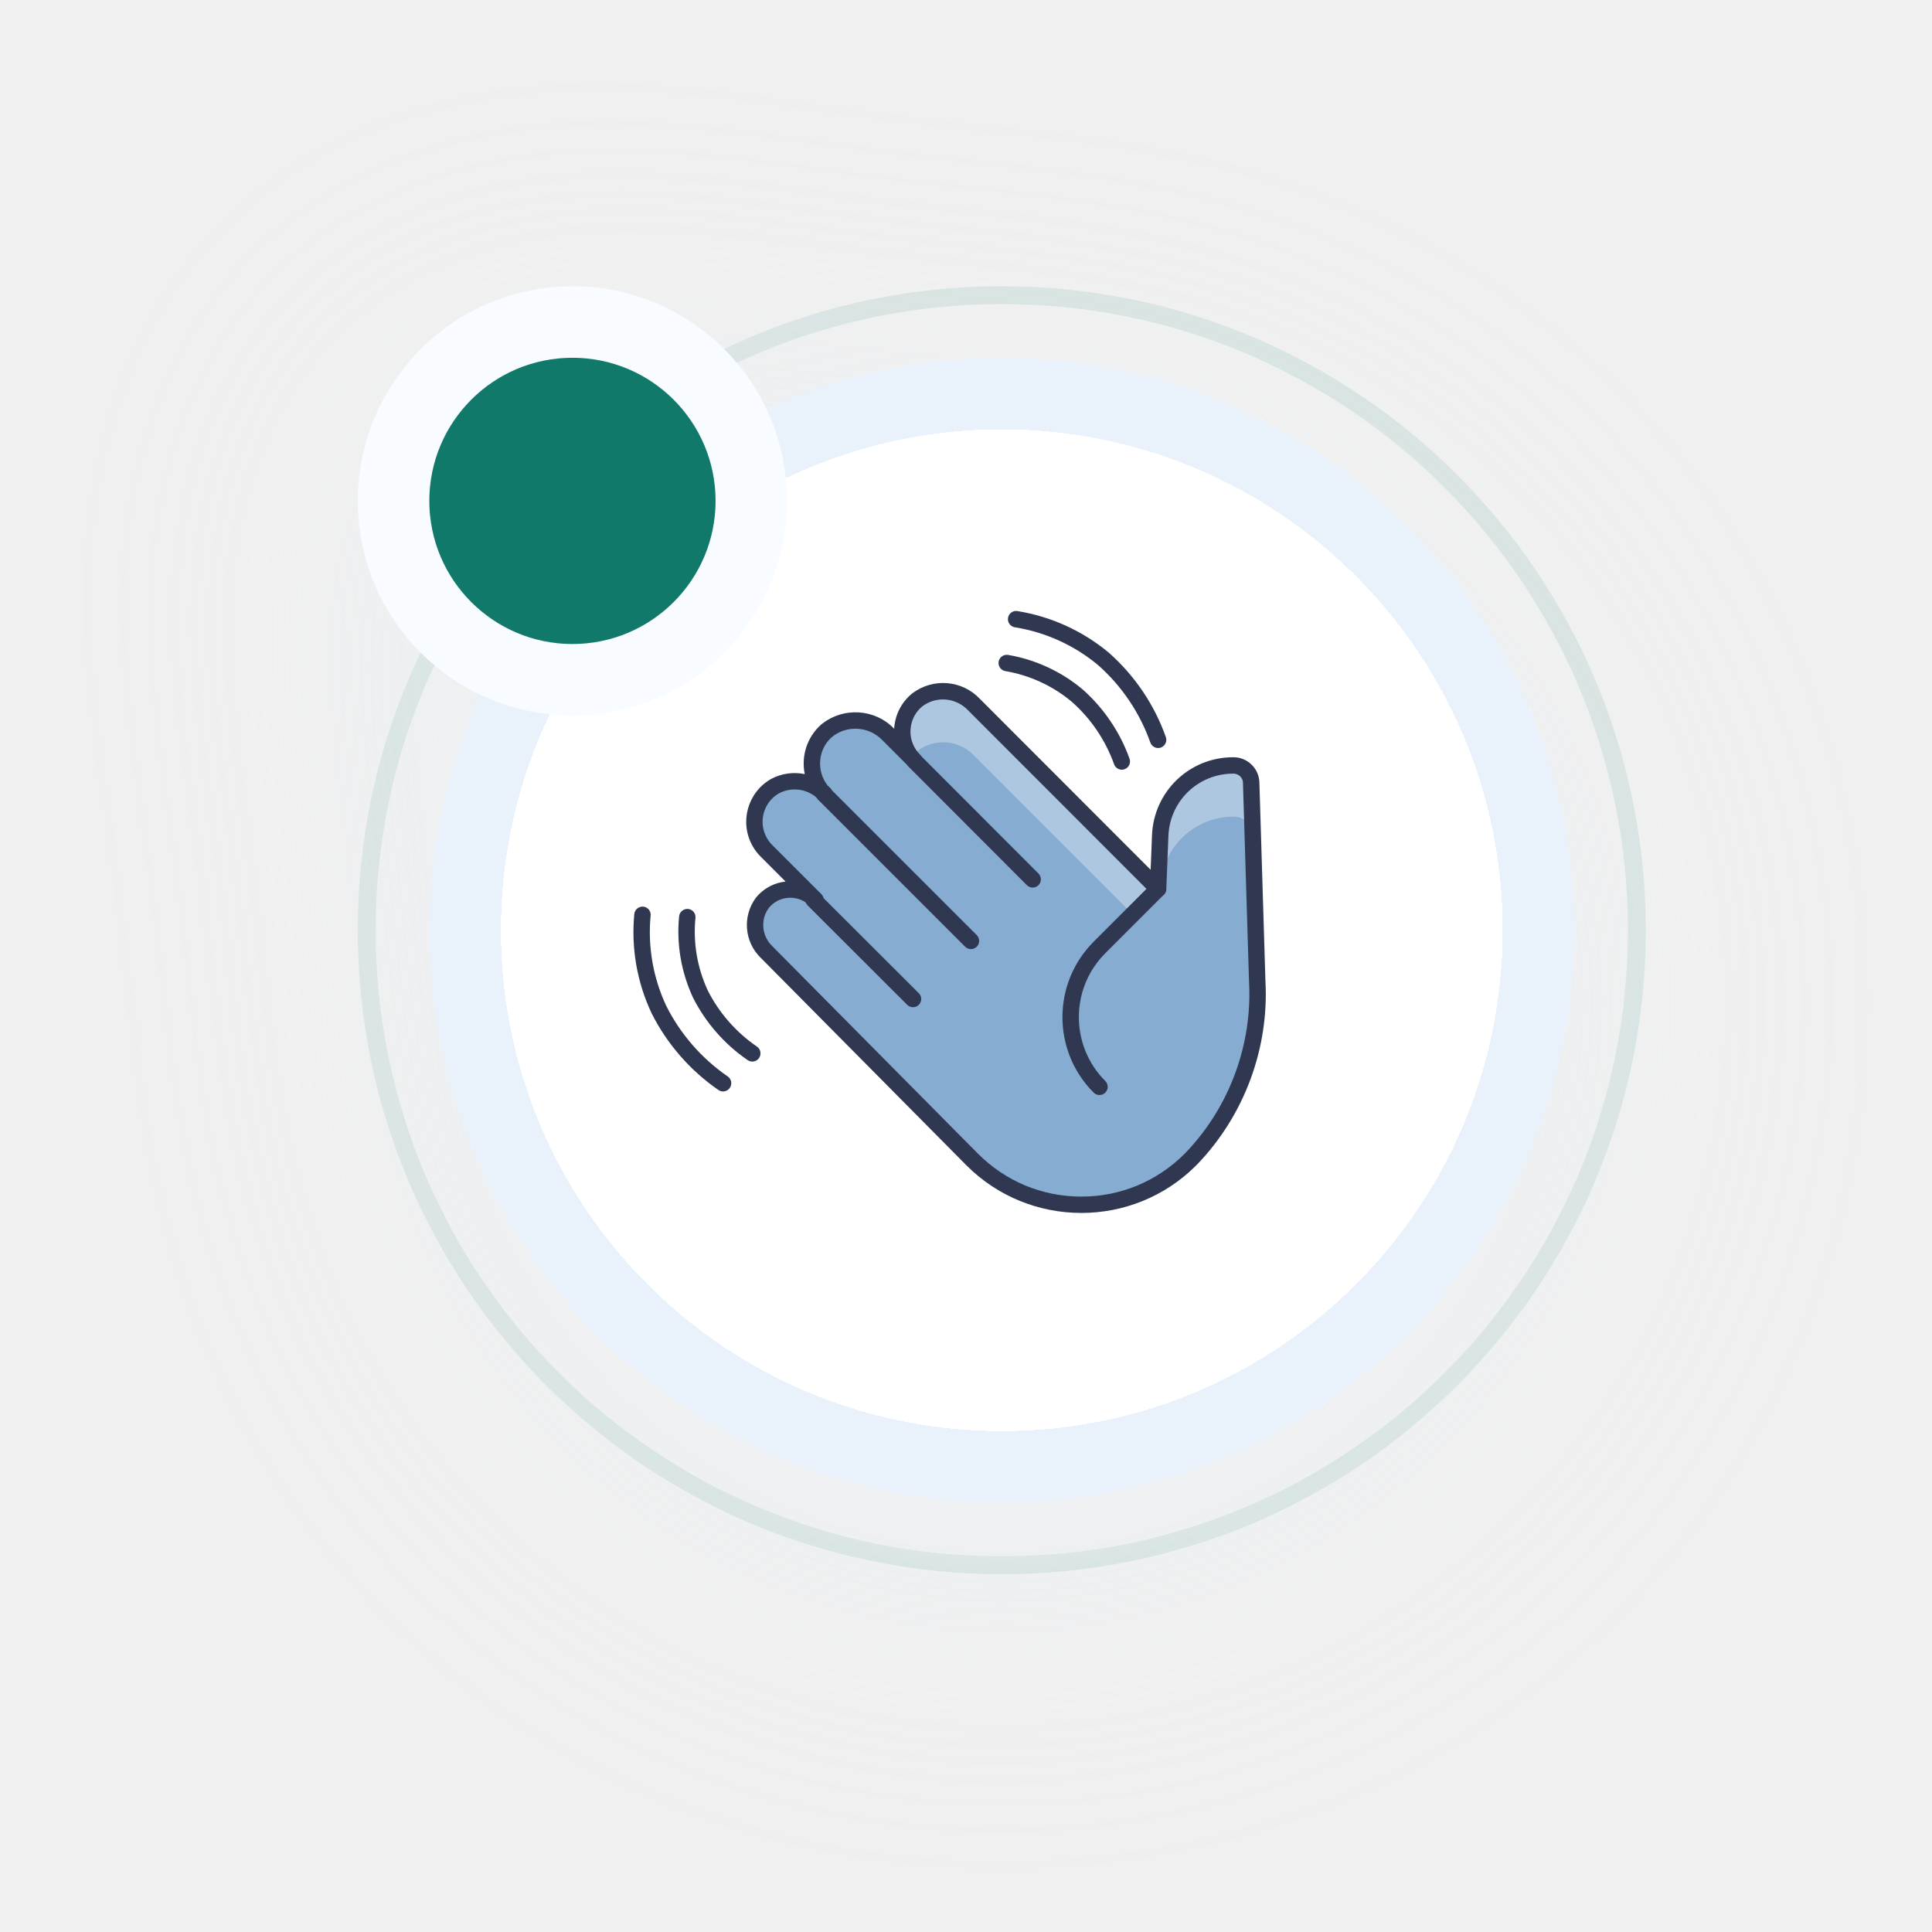
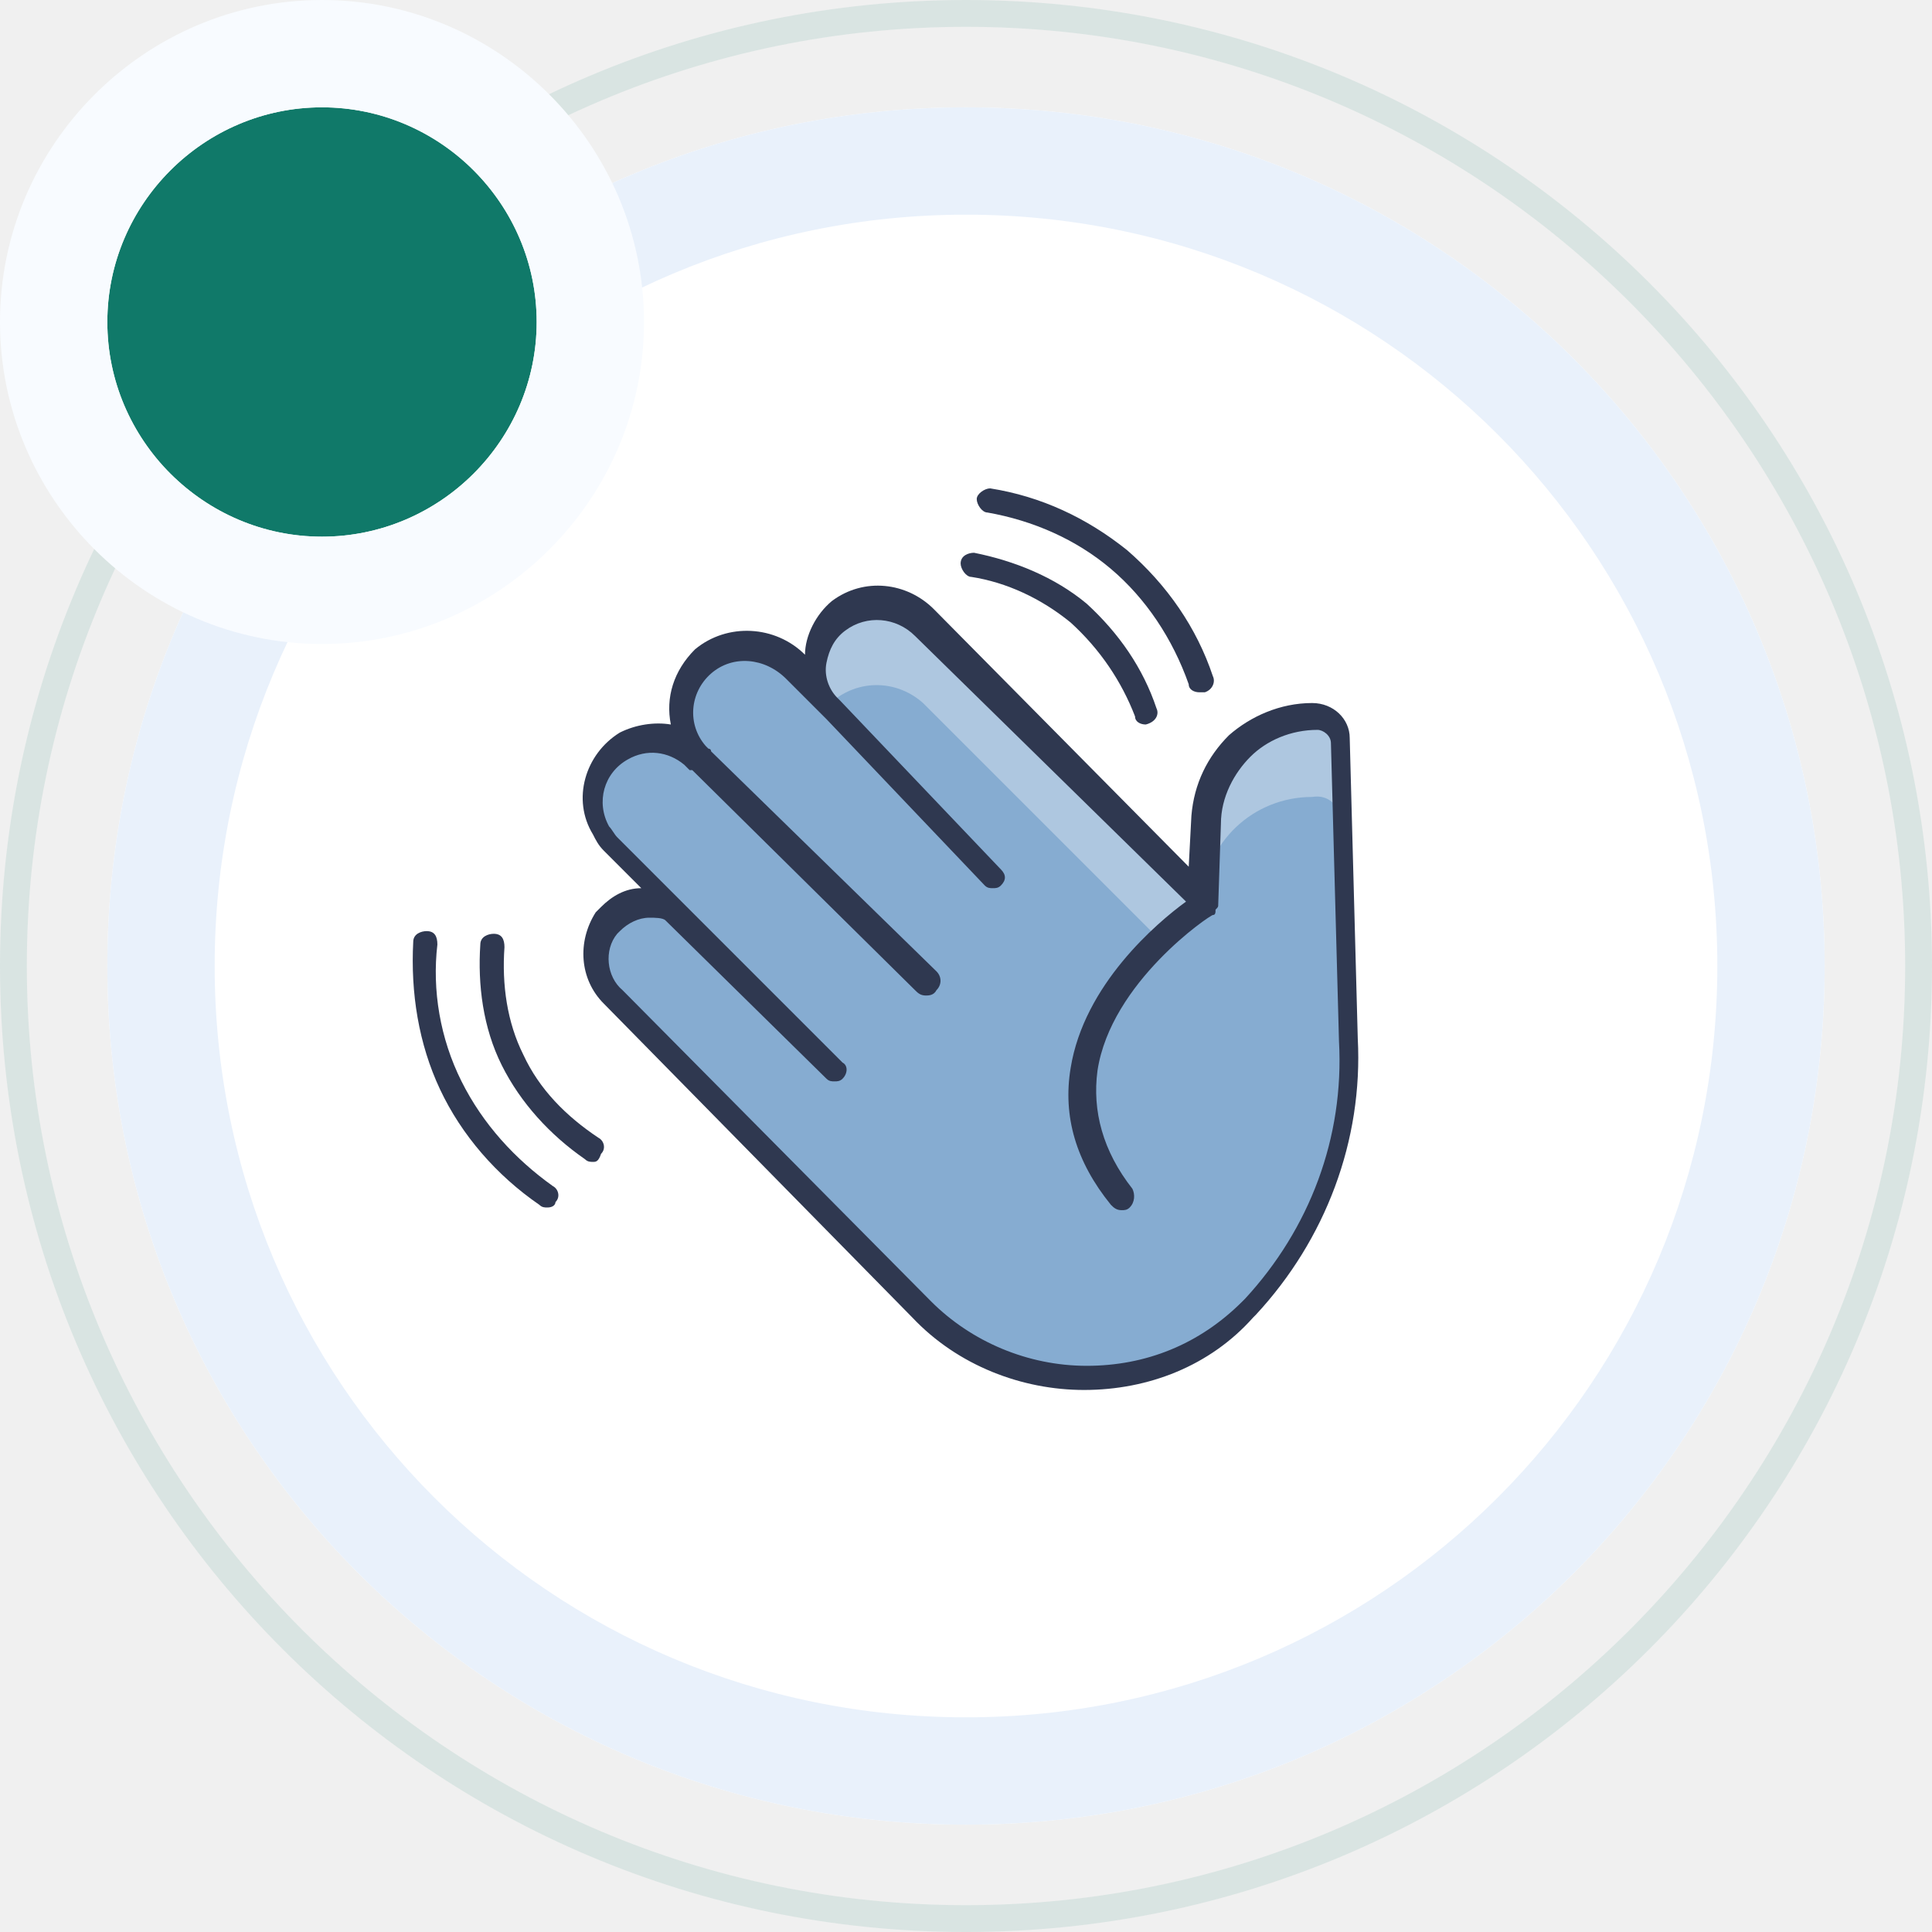
- <svg xmlns="http://www.w3.org/2000/svg" width="108" height="108" viewBox="0 0 108 108" fill="none">
-   <rect x="20.5" y="16.5" width="71" height="71" rx="35.5" stroke="#107969" stroke-opacity="0.1" />
-   <g filter="url(#filter0_d_13108_68651)">
-     <rect x="24" y="20" width="64" height="64" rx="32" fill="white" shape-rendering="crispEdges" />
-     <rect x="26" y="22" width="60" height="60" rx="30" stroke="#E9F1FB" stroke-width="4" shape-rendering="crispEdges" />
-     <path d="M64.858 46.696L64.739 49.688L54.443 39.383C53.611 38.504 52.252 38.389 51.286 39.117C50.305 39.91 50.154 41.349 50.947 42.33C50.999 42.394 51.054 42.454 51.111 42.512L49.653 41.053C48.728 40.091 47.218 40.007 46.193 40.86C45.188 41.767 45.108 43.316 46.015 44.321C46.043 44.352 46.072 44.382 46.101 44.411L46.083 44.366C45.361 43.629 44.239 43.457 43.33 43.944C42.229 44.571 41.845 45.971 42.473 47.073C42.575 47.251 42.699 47.414 42.843 47.559L45.596 50.312C44.811 49.527 43.538 49.528 42.754 50.314C42.709 50.359 42.664 50.408 42.623 50.459C41.995 51.301 42.089 52.479 42.843 53.212L54.342 64.811C57.699 68.184 63.155 68.197 66.527 64.839L66.611 64.756C69.155 62.1 70.484 58.508 70.281 54.836L69.942 43.705C69.903 43.186 69.471 42.785 68.951 42.787C66.757 42.78 64.951 44.506 64.858 46.696V46.696Z" fill="#86ACD1" />
-     <path d="M64.739 49.688L54.443 39.383C53.611 38.504 52.252 38.389 51.286 39.117C50.31 39.91 50.162 41.342 50.955 42.318L50.955 42.319C51.049 42.191 51.16 42.076 51.286 41.98C52.248 41.248 53.606 41.354 54.443 42.227L63.307 51.101L64.739 49.688Z" fill="#AEC7E0" />
-     <path d="M70.024 46.568L69.942 43.705C69.903 43.186 69.471 42.785 68.951 42.787C66.751 42.785 64.946 44.526 64.867 46.724L64.748 49.715L64.867 49.587C64.951 47.391 66.754 45.654 68.951 45.65C69.487 45.645 69.946 46.036 70.024 46.568Z" fill="#AEC7E0" />
-     <path d="M60.449 67.804C58.117 67.804 55.787 66.914 54.016 65.135L42.518 53.535C41.608 52.651 41.492 51.209 42.255 50.185C42.32 50.105 42.374 50.046 42.43 49.99C42.833 49.586 43.354 49.339 43.914 49.28L42.519 47.884C42.344 47.71 42.194 47.514 42.074 47.3C41.322 45.981 41.784 44.297 43.102 43.546C43.693 43.229 44.362 43.145 44.986 43.272C44.785 42.294 45.091 41.236 45.885 40.519C47.103 39.504 48.897 39.604 49.983 40.735L49.984 40.737C50.027 39.991 50.371 39.265 50.997 38.759C52.163 37.88 53.783 38.016 54.776 39.067L64.321 48.622L64.398 46.678V46.678C64.503 44.236 66.495 42.33 68.936 42.33H68.955C69.707 42.33 70.342 42.919 70.398 43.672L70.738 54.823C70.947 58.597 69.564 62.336 66.94 65.074L66.849 65.165C65.084 66.925 62.765 67.804 60.449 67.804ZM44.176 50.184H44.175C43.761 50.184 43.372 50.346 43.079 50.639C43.043 50.676 43.009 50.713 42.977 50.753C42.502 51.39 42.576 52.314 43.164 52.884L54.667 64.489C56.204 66.033 58.25 66.886 60.428 66.891H60.447C62.62 66.891 64.662 66.047 66.202 64.515L66.279 64.437C68.726 61.885 70.017 58.394 69.821 54.861L69.481 43.719C69.462 43.462 69.23 43.246 68.952 43.246C68.951 43.246 68.951 43.246 68.951 43.246C68.946 43.246 68.942 43.246 68.938 43.246C66.987 43.246 65.398 44.768 65.315 46.716L65.196 49.707C65.187 49.889 65.073 50.05 64.904 50.116C64.737 50.183 64.541 50.142 64.413 50.013L54.117 39.708C53.437 38.989 52.341 38.897 51.56 39.484C51.194 39.782 50.956 40.217 50.906 40.703C50.855 41.187 50.996 41.663 51.303 42.043C51.341 42.089 51.381 42.134 51.423 42.177L51.434 42.188C51.614 42.367 51.614 42.657 51.434 42.836C51.256 43.015 50.967 43.016 50.787 42.838L50.786 42.837C50.782 42.834 50.778 42.83 50.775 42.826L49.328 41.379C48.567 40.587 47.322 40.518 46.486 41.215C45.719 41.908 45.626 43.095 46.267 43.911C46.316 43.954 46.364 43.999 46.41 44.046C46.452 44.089 46.486 44.141 46.508 44.197C46.588 44.4 46.525 44.654 46.343 44.773C46.161 44.894 45.93 44.891 45.775 44.738C45.77 44.732 45.678 44.635 45.672 44.629C45.651 44.604 45.628 44.579 45.608 44.553C45.032 44.081 44.212 43.994 43.544 44.349C42.676 44.844 42.368 45.967 42.87 46.846C42.951 46.988 43.051 47.118 43.166 47.235L45.919 49.987C46.098 50.167 46.098 50.457 45.919 50.636C45.741 50.815 45.45 50.815 45.271 50.636C44.979 50.345 44.59 50.184 44.176 50.184V50.184Z" fill="#2F3850" />
-     <path d="M51.038 56.304C50.921 56.304 50.803 56.259 50.714 56.17L45.153 50.619C44.973 50.441 44.973 50.15 45.152 49.971C45.331 49.791 45.623 49.792 45.801 49.97L51.362 55.521C51.542 55.699 51.542 55.991 51.363 56.17C51.273 56.259 51.155 56.304 51.038 56.304Z" fill="#2F3850" />
-     <path d="M54.277 53.056C54.16 53.056 54.042 53.011 53.953 52.922L45.775 44.746C45.596 44.567 45.596 44.276 45.775 44.097C45.954 43.918 46.245 43.918 46.424 44.097L54.601 52.273C54.78 52.452 54.78 52.743 54.601 52.922C54.512 53.011 54.395 53.056 54.277 53.056V53.056Z" fill="#2F3850" />
-     <path d="M57.728 49.616C57.61 49.616 57.493 49.571 57.403 49.482L50.786 42.856C50.607 42.676 50.607 42.386 50.786 42.206C50.965 42.028 51.255 42.027 51.435 42.206L58.052 48.831C58.23 49.011 58.23 49.301 58.052 49.481C57.963 49.571 57.845 49.616 57.728 49.616Z" fill="#2F3850" />
-     <path d="M61.462 61.213C61.332 61.213 61.206 61.158 61.118 61.059C58.809 58.731 58.816 54.959 61.138 52.639L64.414 49.363C64.593 49.184 64.884 49.184 65.062 49.363C65.241 49.542 65.241 49.833 65.062 50.011L61.786 53.287C59.817 55.255 59.817 58.457 61.783 60.425C61.796 60.438 61.807 60.451 61.818 60.464C61.839 60.49 61.858 60.52 61.873 60.549C61.986 60.776 61.894 61.051 61.667 61.165C61.601 61.199 61.53 61.213 61.462 61.213V61.213Z" fill="#2F3850" />
-     <path d="M62.711 43.027C62.523 43.027 62.346 42.91 62.278 42.722C61.8 41.385 60.988 40.181 59.927 39.241C58.869 38.35 57.576 37.749 56.2 37.515C55.95 37.472 55.782 37.235 55.824 36.985C55.868 36.734 56.11 36.568 56.354 36.61C57.892 36.872 59.334 37.542 60.528 38.546C61.711 39.597 62.612 40.932 63.142 42.413C63.227 42.652 63.103 42.914 62.864 42.999C62.813 43.019 62.761 43.027 62.711 43.027V43.027Z" fill="#2F3850" />
-     <path d="M64.739 41.815C64.55 41.815 64.373 41.697 64.305 41.509C63.716 39.844 62.705 38.345 61.379 37.176C60.055 36.073 58.443 35.34 56.729 35.065C56.48 35.024 56.309 34.789 56.349 34.539C56.389 34.289 56.627 34.116 56.874 34.159C58.751 34.461 60.516 35.264 61.977 36.48C63.429 37.761 64.53 39.39 65.172 41.204C65.256 41.442 65.13 41.705 64.892 41.789C64.84 41.806 64.789 41.815 64.739 41.815Z" fill="#2F3850" />
-     <path d="M42.053 59.342C41.964 59.342 41.874 59.316 41.794 59.261C40.498 58.373 39.441 57.161 38.735 55.758C38.075 54.332 37.81 52.768 37.963 51.221C37.988 50.97 38.22 50.789 38.465 50.81C38.718 50.835 38.902 51.06 38.876 51.312C38.739 52.697 38.976 54.096 39.561 55.36C40.191 56.612 41.144 57.704 42.313 58.505C42.522 58.648 42.575 58.934 42.432 59.142C42.343 59.272 42.2 59.342 42.053 59.342V59.342Z" fill="#2F3850" />
-     <path d="M40.42 61.012C40.33 61.012 40.239 60.986 40.16 60.931C38.579 59.841 37.286 58.357 36.423 56.639C35.607 54.903 35.276 52.99 35.458 51.094C35.482 50.842 35.709 50.663 35.958 50.681C36.211 50.705 36.396 50.93 36.371 51.181C36.204 52.914 36.507 54.662 37.248 56.237C38.037 57.806 39.225 59.172 40.681 60.174C40.89 60.318 40.942 60.604 40.798 60.812C40.709 60.943 40.566 61.012 40.42 61.012Z" fill="#2F3850" />
-     <rect x="22" y="18" width="20" height="20" rx="10" fill="#107969" />
-     <rect x="22" y="18" width="20" height="20" rx="10" stroke="#F8FBFF" stroke-width="4" />
-   </g>
-   <defs>
-     <filter id="filter0_d_13108_68651" x="0" y="0" width="108" height="108" filterUnits="userSpaceOnUse" color-interpolation-filters="sRGB">
-       <feFlood flood-opacity="0" result="BackgroundImageFix" />
-       <feColorMatrix in="SourceAlpha" type="matrix" values="0 0 0 0 0 0 0 0 0 0 0 0 0 0 0 0 0 0 127 0" result="hardAlpha" />
-       <feOffset dy="4" />
-       <feGaussianBlur stdDeviation="10" />
-       <feComposite in2="hardAlpha" operator="out" />
-       <feColorMatrix type="matrix" values="0 0 0 0 0.89 0 0 0 0 0.933 0 0 0 0 0.984 0 0 0 0.2 0" />
-       <feBlend mode="normal" in2="BackgroundImageFix" result="effect1_dropShadow_13108_68651" />
-       <feBlend mode="normal" in="SourceGraphic" in2="effect1_dropShadow_13108_68651" result="shape" />
-     </filter>
-   </defs>
+ <svg xmlns="http://www.w3.org/2000/svg" version="1.1" id="Layer_1" x="0px" y="0px" width="72" height="72" viewBox="0 0 72 72" style="enable-background:new 0 0 72 72;" xml:space="preserve">
+   <style type="text/css">
+ 	.st0{fill-rule:evenodd;clip-rule:evenodd;fill:#107969;fill-opacity:0.1;}
+ 	.st1{fill:#FFFFFF;}
+ 	.st2{fill-rule:evenodd;clip-rule:evenodd;fill:#E9F1FB;}
+ 	.st3{fill:#86ACD1;}
+ 	.st4{fill:#AEC7E0;}
+ 	.st5{fill:#2F3850;}
+ 	.st6{fill:#107969;}
+ 	.st7{fill-rule:evenodd;clip-rule:evenodd;fill:#F8FBFF;}
+ </style>
+   <path class="st0" d="M36,71c19.3,0,35-15.7,35-35S55.3,1,36,1S1,16.7,1,36S16.7,71,36,71z M36,72c19.9,0,36-16.1,36-36S55.9,0,36,0  S0,16.1,0,36S16.1,72,36,72z" />
+   <path class="st1" d="M36,4L36,4c17.7,0,32,14.3,32,32l0,0c0,17.7-14.3,32-32,32l0,0C18.3,68,4,53.7,4,36l0,0C4,18.3,18.3,4,36,4z" />
+   <path class="st2" d="M36,64c15.5,0,28-12.5,28-28S51.5,8,36,8S8,20.5,8,36S20.5,64,36,64z M36,68c17.7,0,32-14.3,32-32S53.7,4,36,4  S4,18.3,4,36S18.3,68,36,68z" />
+   <path class="st3" d="M44.9,30.7l-0.1,3L34.4,23.4c-0.8-0.9-2.2-1-3.2-0.3c-1,0.8-1.1,2.2-0.3,3.2c0.1,0.1,0.1,0.1,0.2,0.2L29.6,25  c-0.9-1-2.4-1-3.5-0.2c-1,0.9-1.1,2.5-0.2,3.5l0.1,0.1l0,0c-0.7-0.7-1.8-0.9-2.8-0.4c-1.1,0.6-1.5,2-0.9,3.1  c0.1,0.2,0.2,0.3,0.4,0.5l2.8,2.8c-0.8-0.8-2.1-0.8-2.8,0l-0.1,0.1c-0.6,0.8-0.5,2,0.2,2.8l11.5,11.6c3.4,3.4,8.8,3.4,12.2,0  l0.1-0.1c2.5-2.7,3.9-6.2,3.7-9.9L50,27.8c0-0.5-0.5-0.9-1-0.9C46.8,26.8,45,28.5,44.9,30.7L44.9,30.7z" />
+   <path class="st4" d="M44.7,33.7L34.4,23.4c-0.8-0.9-2.2-1-3.2-0.3c-1,0.8-1.1,2.2-0.3,3.2l0,0c0.1-0.1,0.2-0.2,0.3-0.3  c1-0.7,2.3-0.6,3.2,0.2l8.9,8.9L44.7,33.7z" />
+   <path class="st4" d="M50,30.6l-0.1-2.9c0-0.5-0.5-0.9-1-0.9c-2.2,0-4,1.7-4.1,3.9l-0.1,3l0.1-0.1c0.1-2.2,1.9-3.9,4.1-3.9  C49.5,29.6,49.9,30,50,30.6z" />
+   <path class="st5" d="M50.6,38.7l-0.3-11.2c0-0.7-0.6-1.3-1.4-1.3c-1.2,0-2.3,0.5-3.1,1.2c-0.8,0.8-1.3,1.8-1.4,3l-0.1,1.9l-9.5-9.6  c-1-1-2.6-1.2-3.8-0.3c-0.6,0.5-1,1.3-1,2c-1.1-1.1-2.9-1.2-4.1-0.2c-0.8,0.8-1.1,1.8-0.9,2.8c-0.6-0.1-1.3,0-1.9,0.3  c-1.3,0.8-1.8,2.5-1,3.8c0.1,0.2,0.2,0.4,0.4,0.6l1.4,1.4c-0.6,0-1.1,0.3-1.5,0.7c-0.1,0.1-0.1,0.1-0.2,0.2  c-0.7,1.1-0.6,2.5,0.3,3.4L34,49.1c1.7,1.8,4.1,2.7,6.4,2.7c2.4,0,4.7-0.9,6.3-2.7l0.1-0.1C49.4,46.2,50.8,42.5,50.6,38.7z   M46.4,48.4l-0.1,0.1c-1.6,1.6-3.6,2.4-5.8,2.4s-4.3-0.9-5.8-2.4L23.2,36.9c-0.6-0.5-0.7-1.5-0.2-2.1l0.1-0.1  c0.3-0.3,0.7-0.5,1.1-0.5c0.2,0,0.5,0,0.6,0.1l6,5.9c0.1,0.1,0.2,0.1,0.3,0.1c0.1,0,0.2,0,0.3-0.1c0.2-0.2,0.2-0.5,0-0.6L25.8,34  l-0.5-0.5L23,31.2c-0.1-0.1-0.2-0.3-0.3-0.4c-0.5-0.9-0.2-2,0.7-2.5c0.7-0.4,1.5-0.3,2.1,0.2c0.1,0.1,0.1,0.1,0.1,0.1l0.1,0.1  c0,0,0,0,0.1,0l8.3,8.2c0.1,0.1,0.2,0.2,0.4,0.2c0.1,0,0.3,0,0.4-0.2c0.2-0.2,0.2-0.5,0-0.7L26.5,28c0-0.1-0.1-0.1-0.1-0.1l-0.1-0.1  c-0.7-0.8-0.6-2,0.2-2.7c0.8-0.7,2-0.6,2.8,0.2l1.5,1.5l5.9,6.2c0.1,0.1,0.2,0.1,0.3,0.1s0.2,0,0.3-0.1c0.2-0.2,0.2-0.4,0-0.6  l-6-6.3L31.2,26c-0.3-0.3-0.5-0.8-0.4-1.3c0.1-0.5,0.3-0.9,0.7-1.2c0.8-0.6,1.9-0.5,2.6,0.2l10.1,9.9c-1.1,0.8-3.8,3.1-4.3,6.2  c-0.3,1.8,0.2,3.5,1.5,5.1c0.1,0.1,0.2,0.2,0.4,0.2c0.1,0,0.2,0,0.3-0.1c0.2-0.2,0.2-0.5,0.1-0.7c-1.1-1.4-1.5-2.9-1.3-4.4  c0.5-3.3,4.2-5.8,4.3-5.8c0.1,0,0.1-0.1,0.1-0.2c0,0,0,0,0,0c0.1-0.1,0.1-0.1,0.1-0.2l0.1-3c0-1,0.5-1.9,1.1-2.5  c0.6-0.6,1.5-1,2.5-1c0.2,0,0.5,0.2,0.5,0.5l0.3,11.1C50.1,42.4,48.8,45.8,46.4,48.4z" />
+   <path class="st5" d="M42.7,27c-0.2,0-0.4-0.1-0.4-0.3c-0.5-1.3-1.3-2.5-2.4-3.5c-1.1-0.9-2.4-1.5-3.7-1.7c-0.2,0-0.4-0.3-0.4-0.5  c0-0.3,0.3-0.4,0.5-0.4c1.5,0.3,3,0.9,4.2,1.9c1.2,1.1,2.1,2.4,2.6,3.9C43.2,26.6,43.1,26.9,42.7,27C42.8,27,42.8,27,42.7,27  L42.7,27z" />
+   <path class="st5" d="M44.7,25.8c-0.2,0-0.4-0.1-0.4-0.3c-0.6-1.7-1.6-3.2-2.9-4.3c-1.3-1.1-2.9-1.8-4.6-2.1c-0.2,0-0.4-0.3-0.4-0.5  s0.3-0.4,0.5-0.4c1.9,0.3,3.6,1.1,5.1,2.3c1.5,1.3,2.6,2.9,3.2,4.7c0.1,0.2,0,0.5-0.3,0.6C44.8,25.8,44.8,25.8,44.7,25.8z" />
+   <path class="st5" d="M22.1,43.3c-0.1,0-0.2,0-0.3-0.1c-1.3-0.9-2.4-2.1-3.1-3.5s-0.9-3-0.8-4.5c0-0.3,0.3-0.4,0.5-0.4  c0.3,0,0.4,0.2,0.4,0.5c-0.1,1.4,0.1,2.8,0.7,4c0.6,1.3,1.6,2.3,2.8,3.1c0.2,0.1,0.3,0.4,0.1,0.6C22.3,43.3,22.2,43.3,22.1,43.3  L22.1,43.3z" />
+   <path class="st5" d="M20.4,45c-0.1,0-0.2,0-0.3-0.1c-1.6-1.1-2.9-2.6-3.7-4.3c-0.8-1.7-1.1-3.6-1-5.5c0-0.3,0.3-0.4,0.5-0.4  c0.3,0,0.4,0.2,0.4,0.5c-0.2,1.7,0.1,3.5,0.9,5.1s2,2.9,3.4,3.9c0.2,0.1,0.3,0.4,0.1,0.6C20.7,44.9,20.6,45,20.4,45z" />
+   <path class="st6" d="M20,12c0,4.4-3.6,8-8,8s-8-3.6-8-8s3.6-8,8-8S20,7.6,20,12z" />
+   <path class="st7" d="M24,12c0,6.6-5.4,12-12,12S0,18.6,0,12S5.4,0,12,0S24,5.4,24,12z M12,20c4.4,0,8-3.6,8-8s-3.6-8-8-8s-8,3.6-8,8  S7.6,20,12,20z" />
+   <path class="st3" d="M49.6,27.9" />
</svg>
